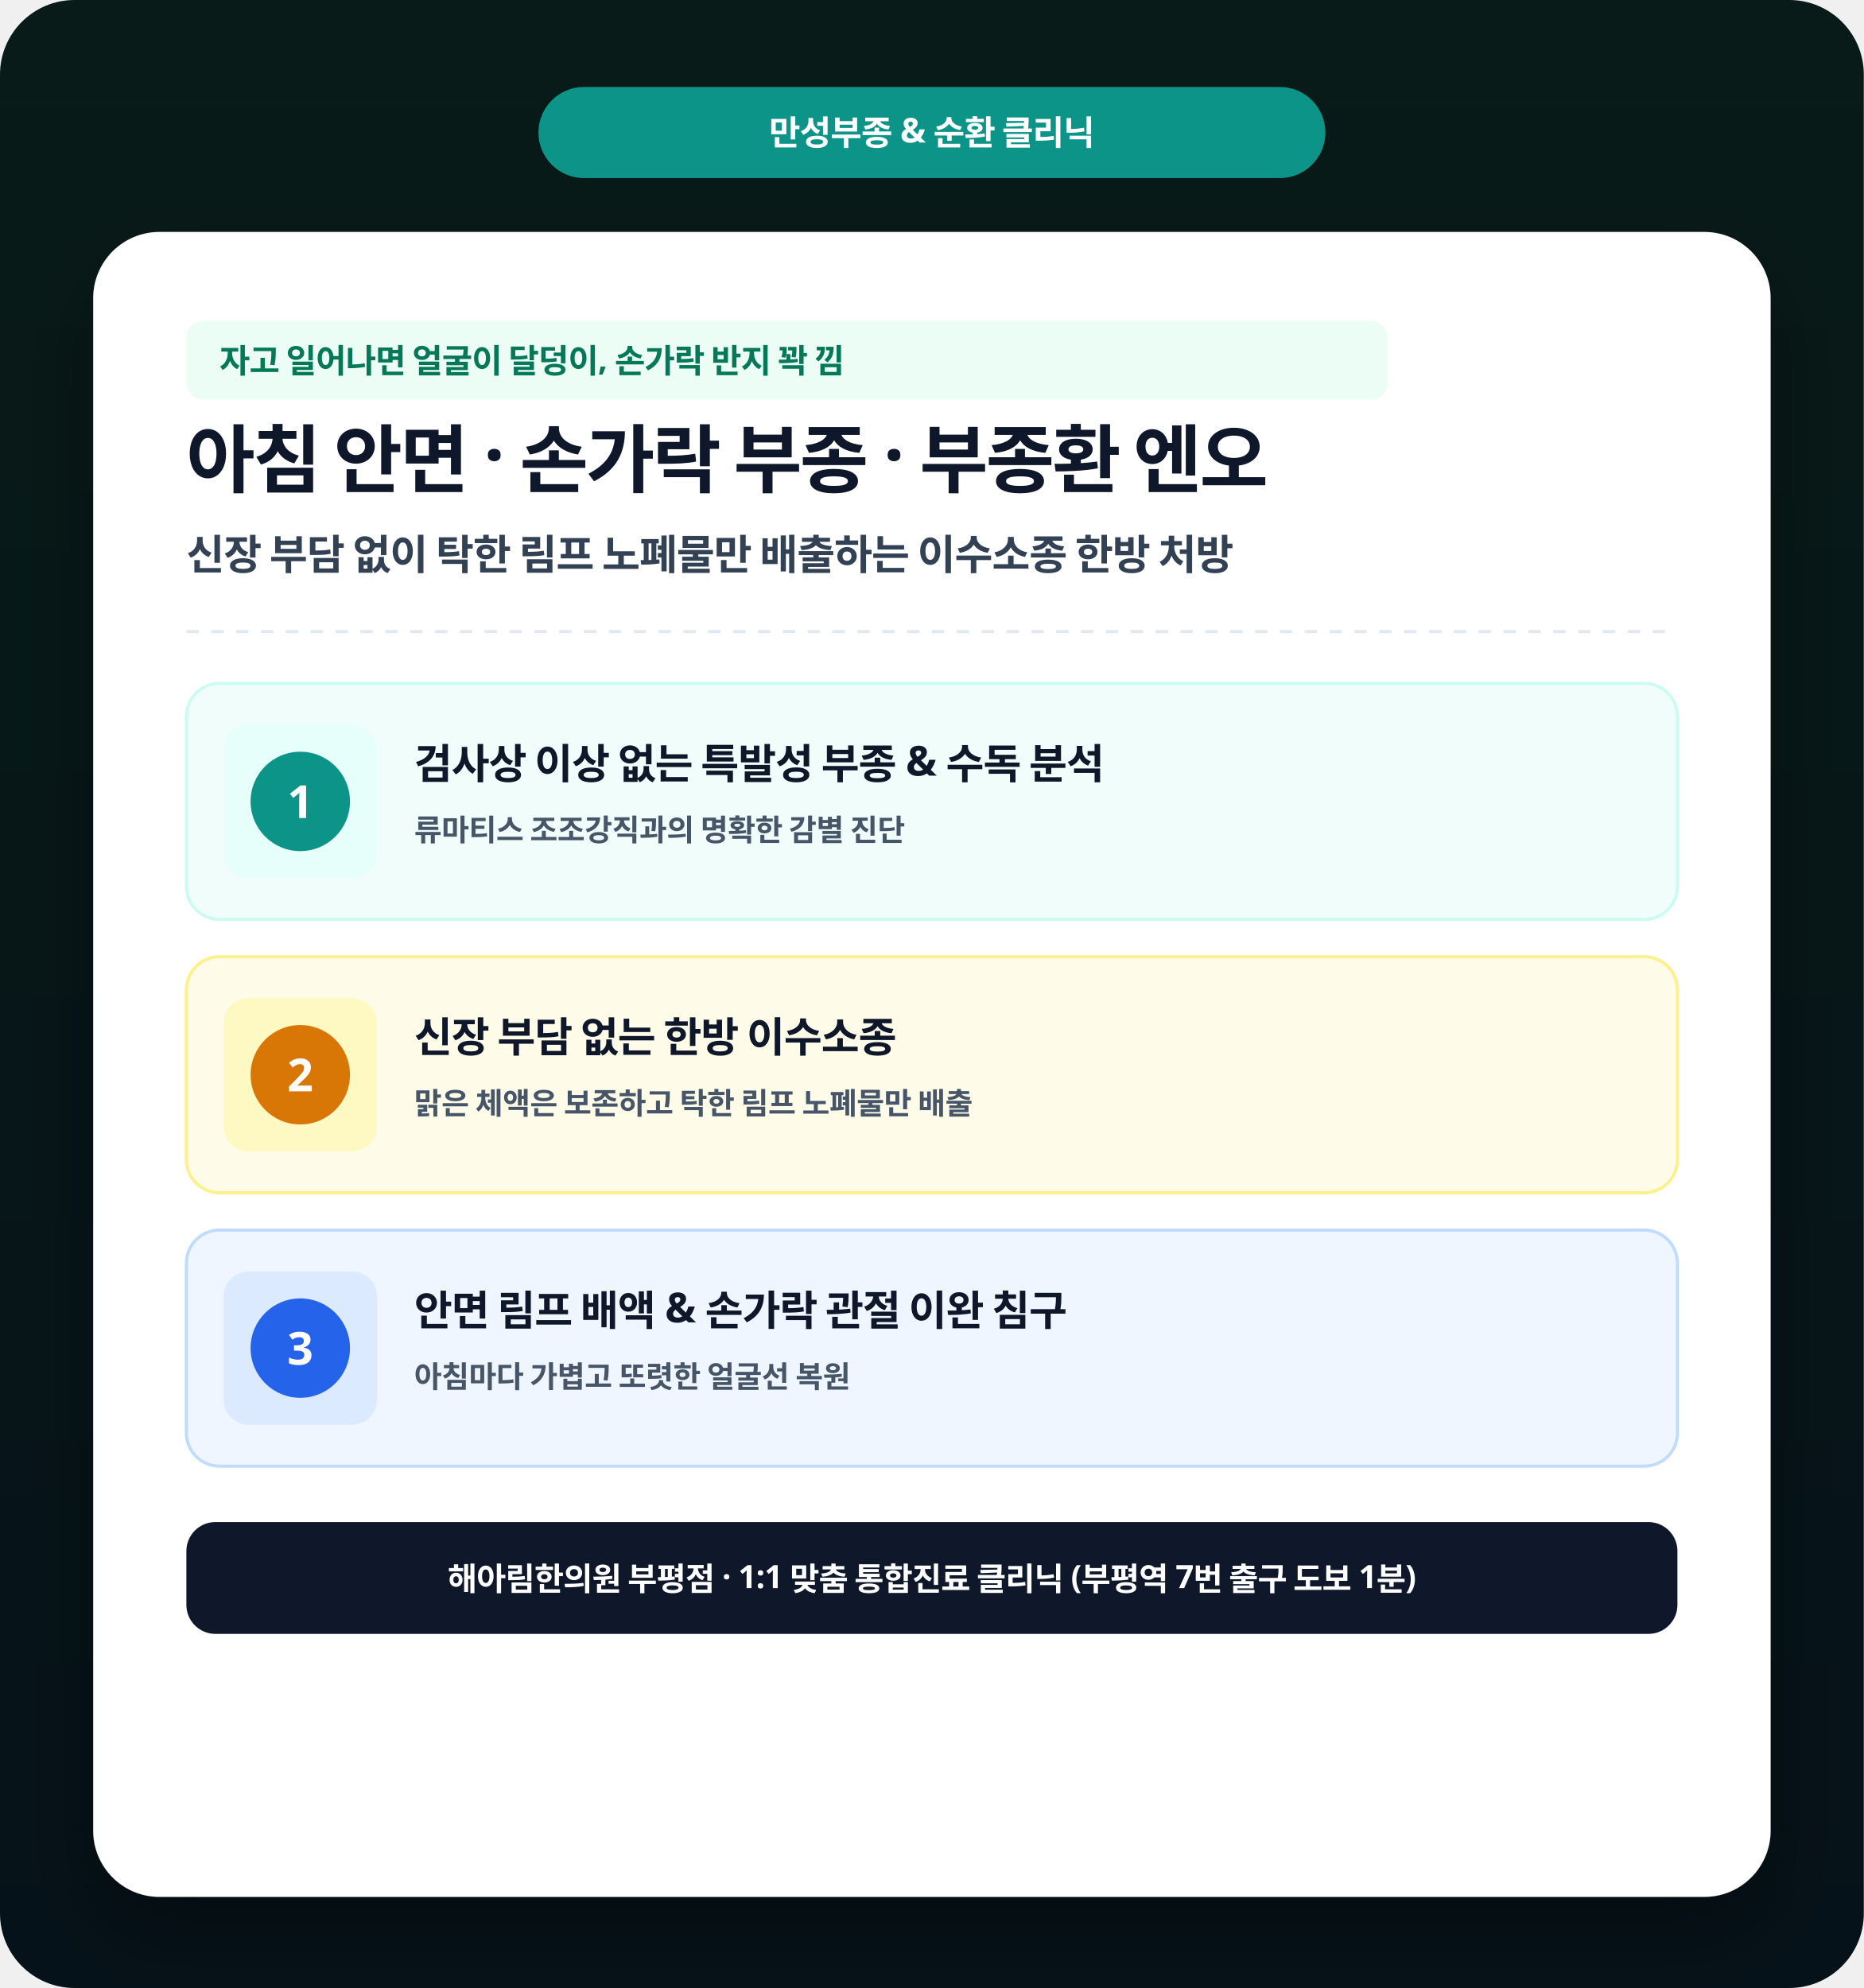
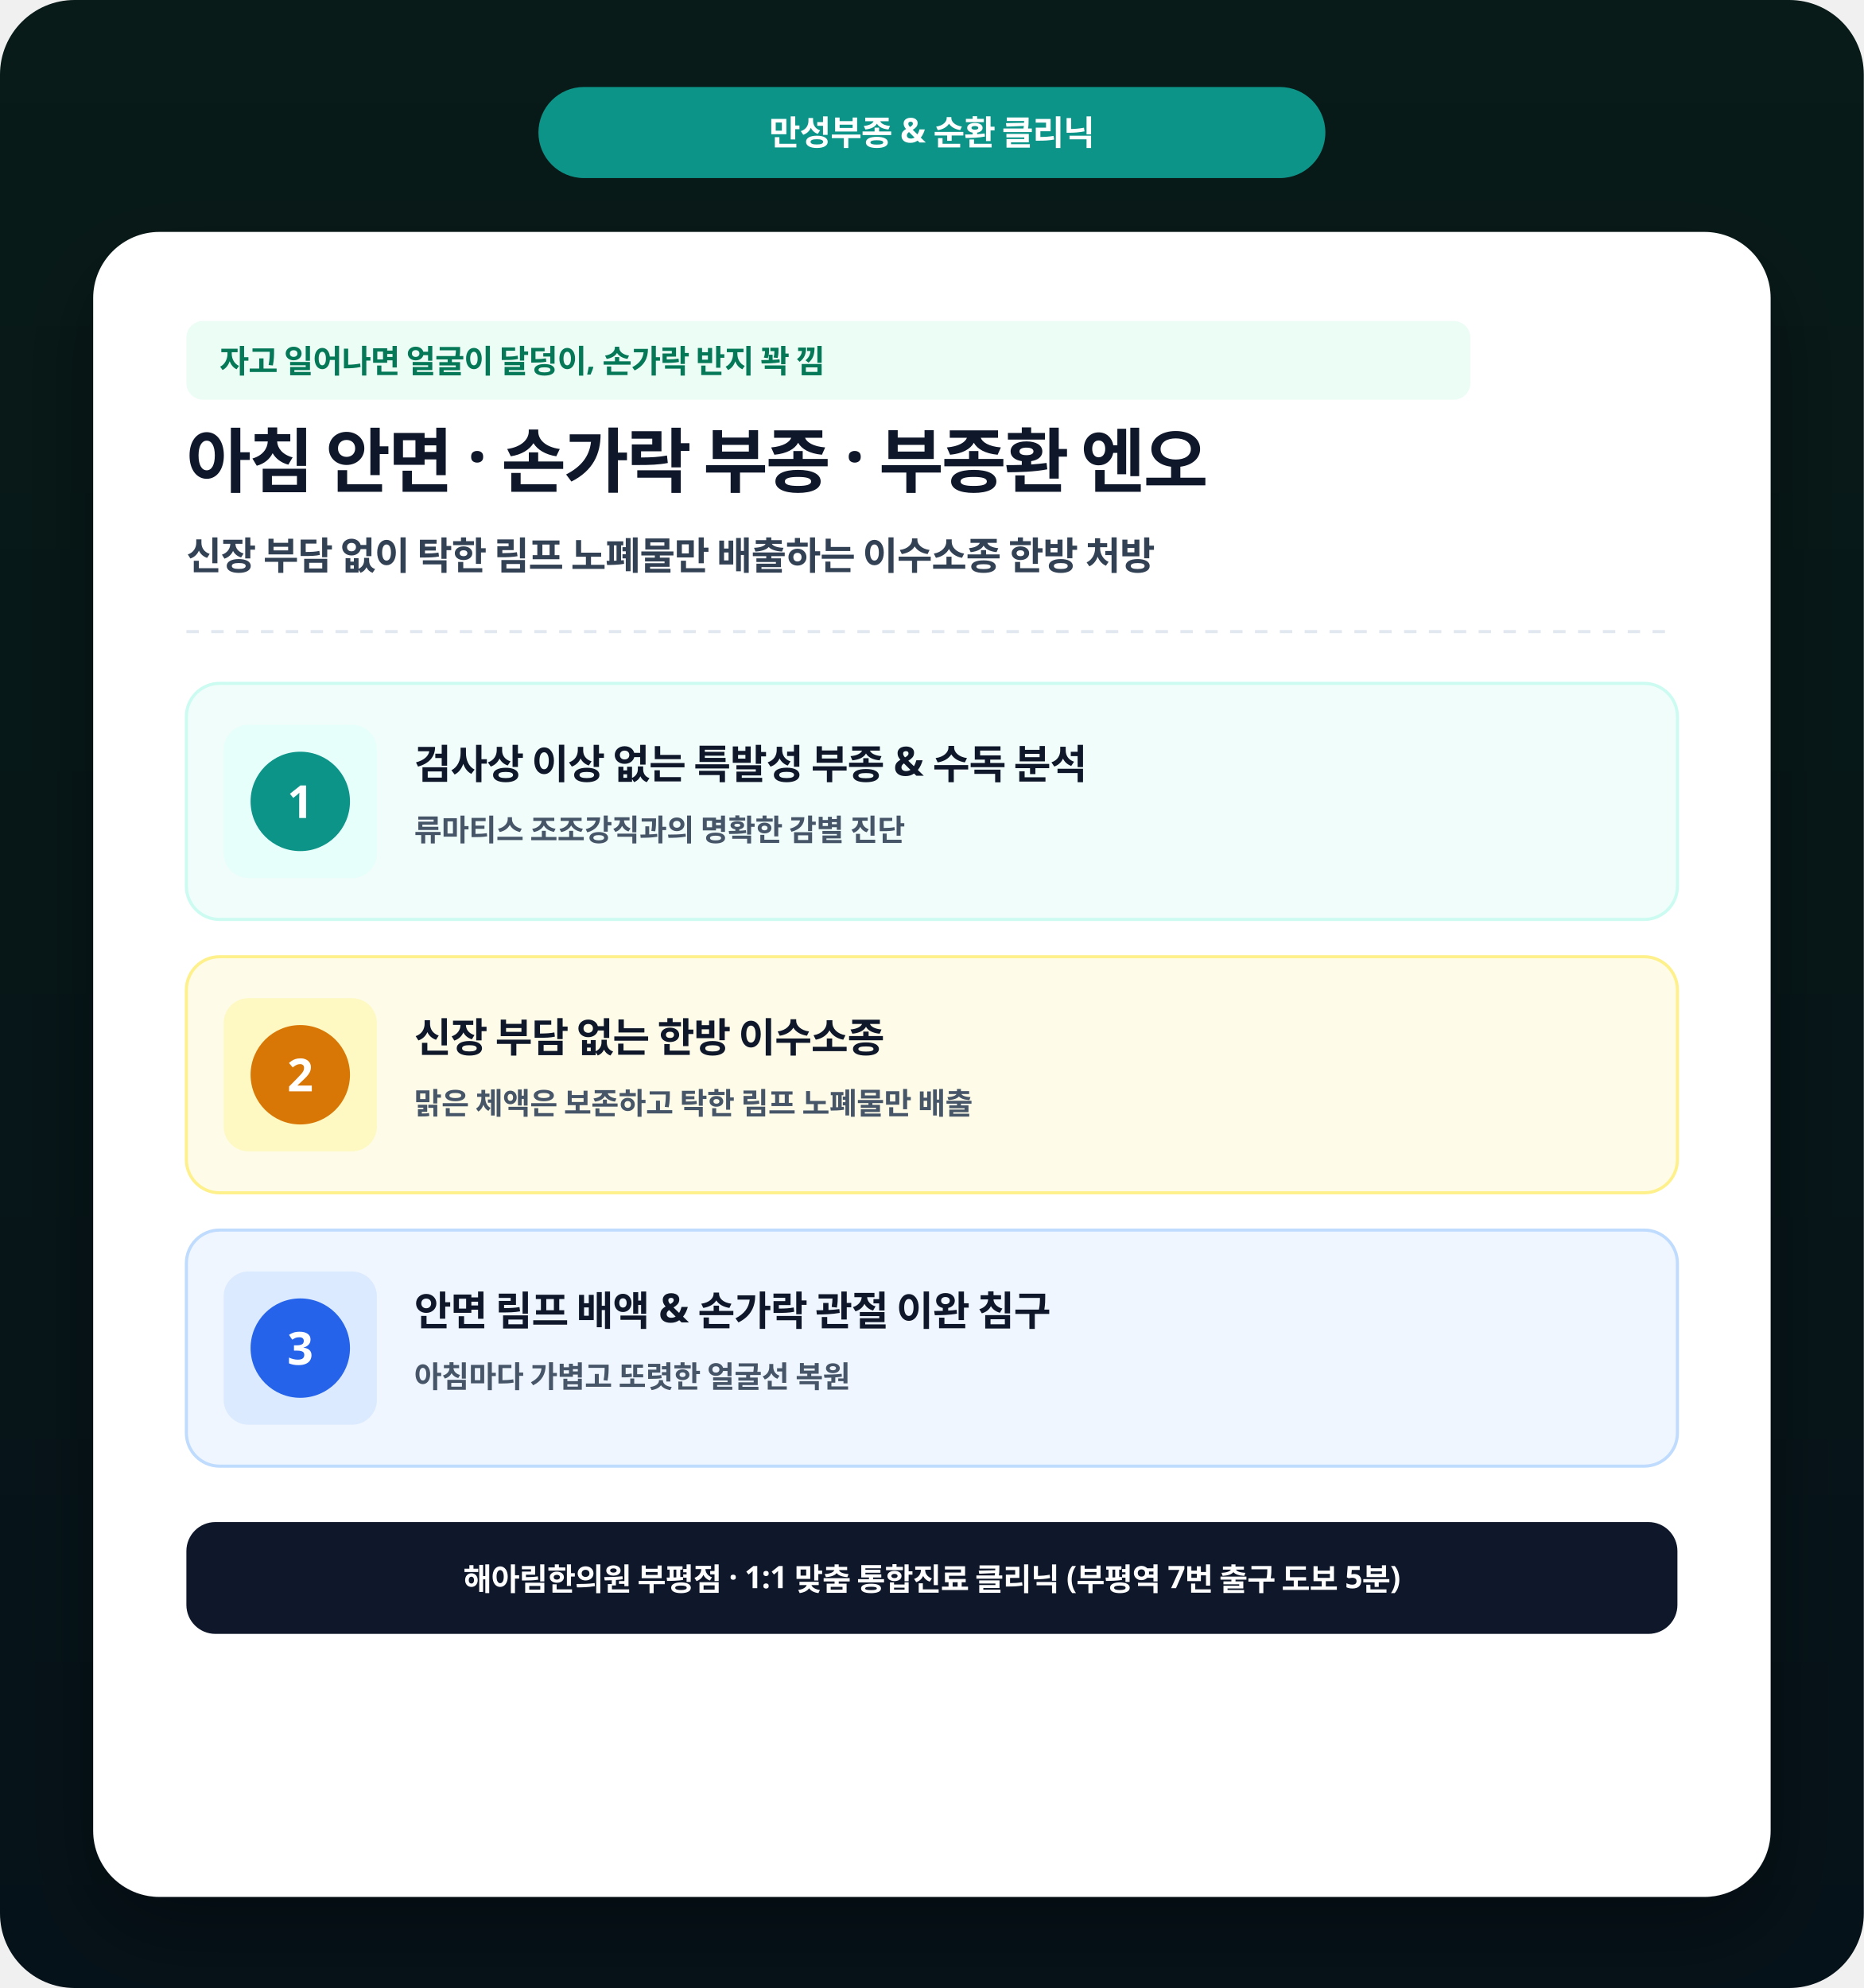
<svg xmlns="http://www.w3.org/2000/svg" width="900" height="960" viewBox="0 0 900 960">
  <defs>
    <linearGradient id="bgGrad" x1="0%" y1="0%" x2="0%" y2="100%">
      <stop offset="0%" stop-color="#081b18" />
      <stop offset="100%" stop-color="#061219" />
    </linearGradient>
    <filter id="cardShadow" x="-10%" y="-10%" width="120%" height="120%">
      <feDropShadow dx="0" dy="16" stdDeviation="20" flood-color="#000000" flood-opacity="0.35" />
    </filter>
  </defs>
  <rect x="0" y="0" width="900" height="960" rx="36" fill="url(#bgGrad)" />
  <g transform="translate(450, 64)">
    <rect x="-190" y="-22" width="380" height="44" rx="22" fill="#0d9488" />
    <text x="0" y="6" font-size="16.5" font-weight="900" fill="#ffffff" text-anchor="middle" font-family="Pretendard, 'Malgun Gothic', sans-serif" letter-spacing="-0.02em">
      만성부종 &amp; 순환 클리닉
    </text>
  </g>
  <g filter="url(#cardShadow)">
    <rect x="45" y="112" width="810" height="804" rx="32" fill="#ffffff" />
  </g>
  <g transform="translate(90, 155)">
-     <rect x="0" y="0" width="580" height="38" rx="8" fill="#ecfdf5" />
-     <text x="16" y="25" font-size="16" font-weight="900" fill="#047857" font-family="Pretendard, 'Malgun Gothic', sans-serif" letter-spacing="-0.02em">
+     <rect x="0" y="0" width="620" height="38" rx="8" fill="#ecfdf5" />
+     <text x="16" y="25" font-size="15.5" font-weight="900" fill="#047857" font-family="Pretendard, 'Malgun Gothic', sans-serif" letter-spacing="-0.02em">
      자고 일어나면 얼굴이 달덩이, 손가락 반지 꽉 낌
    </text>
  </g>
  <g transform="translate(90, 235)">
-     <text font-size="36" font-weight="900" fill="#0f172a" font-family="Pretendard, 'Malgun Gothic', sans-serif" letter-spacing="-0.03em">
+     <text font-size="34" font-weight="900" fill="#0f172a" font-family="Pretendard, 'Malgun Gothic', sans-serif" letter-spacing="-0.03em">
      아침 안면 · 손가락 부종 · 부종환 엔오
    </text>
  </g>
  <g transform="translate(90, 275)">
-     <text font-size="20" font-weight="800" fill="#334155" font-family="Pretendard, 'Malgun Gothic', sans-serif" letter-spacing="-0.02em">
+     <text font-size="18.5" font-weight="800" fill="#334155" font-family="Pretendard, 'Malgun Gothic', sans-serif" letter-spacing="-0.02em">
      신장 부담 없이 탁한 림프 노폐물만 배출하는 이수소종 한방 처방
    </text>
  </g>
  <line x1="90" y1="305" x2="810" y2="305" stroke="#e2e8f0" stroke-width="1.5" stroke-dasharray="6,6" />
  <g transform="translate(90, 330)">
    <rect x="0" y="0" width="720" height="114" rx="16" fill="#f0fdfa" stroke="#ccfbf1" stroke-width="1.5" />
    <rect x="18" y="20" width="74" height="74" rx="12" fill="#e6fffa" />
    <circle cx="55" cy="57" r="24" fill="#0d9488" />
    <text x="55" y="65" font-size="22" font-weight="900" fill="#ffffff" text-anchor="middle" font-family="Pretendard, 'Malgun Gothic', sans-serif">1</text>
-     <text x="110" y="46" font-size="20" font-weight="900" fill="#0f172a" font-family="Pretendard, 'Malgun Gothic', sans-serif" letter-spacing="-0.02em">
+     <text x="110" y="46" font-size="19.5" font-weight="900" fill="#0f172a" font-family="Pretendard, 'Malgun Gothic', sans-serif" letter-spacing="-0.02em">
      검사상 이상 없는 특발성 부종 &amp; 수독 분석
    </text>
    <text x="110" y="76" font-size="14.5" font-weight="600" fill="#475569" font-family="Pretendard, 'Malgun Gothic', sans-serif" letter-spacing="-0.01em">
      류마티스 조조강직과의 명확한 감별 진단
    </text>
  </g>
  <g transform="translate(90, 462)">
    <rect x="0" y="0" width="720" height="114" rx="16" fill="#fefce8" stroke="#fef08a" stroke-width="1.5" />
    <rect x="18" y="20" width="74" height="74" rx="12" fill="#fef9c3" />
    <circle cx="55" cy="57" r="24" fill="#d97706" />
    <text x="55" y="65" font-size="22" font-weight="900" fill="#ffffff" text-anchor="middle" font-family="Pretendard, 'Malgun Gothic', sans-serif">2</text>
-     <text x="110" y="46" font-size="20" font-weight="900" fill="#0f172a" font-family="Pretendard, 'Malgun Gothic', sans-serif" letter-spacing="-0.02em">
+     <text x="110" y="46" font-size="19.5" font-weight="900" fill="#0f172a" font-family="Pretendard, 'Malgun Gothic', sans-serif" letter-spacing="-0.02em">
      신장 부담 없는 한방 이수소종
    </text>
    <text x="110" y="76" font-size="14.5" font-weight="600" fill="#475569" font-family="Pretendard, 'Malgun Gothic', sans-serif" letter-spacing="-0.01em">
      맑은 체액은 보존하고 탁한 림프 노폐물만 배출
    </text>
  </g>
  <g transform="translate(90, 594)">
    <rect x="0" y="0" width="720" height="114" rx="16" fill="#eff6ff" stroke="#bfdbfe" stroke-width="1.5" />
    <rect x="18" y="20" width="74" height="74" rx="12" fill="#dbeafe" />
    <circle cx="55" cy="57" r="24" fill="#2563eb" />
    <text x="55" y="65" font-size="22" font-weight="900" fill="#ffffff" text-anchor="middle" font-family="Pretendard, 'Malgun Gothic', sans-serif">3</text>
-     <text x="110" y="46" font-size="20" font-weight="900" fill="#0f172a" font-family="Pretendard, 'Malgun Gothic', sans-serif" letter-spacing="-0.02em">
+     <text x="110" y="46" font-size="19.5" font-weight="900" fill="#0f172a" font-family="Pretendard, 'Malgun Gothic', sans-serif" letter-spacing="-0.02em">
      안면 림프 배액 &amp; 손가락 관절 이완 침구
    </text>
    <text x="110" y="76" font-size="14.5" font-weight="600" fill="#475569" font-family="Pretendard, 'Malgun Gothic', sans-serif" letter-spacing="-0.01em">
      아침마다 가볍고 또렷한 얼굴선 복원
    </text>
  </g>
  <g transform="translate(90, 735)">
    <rect x="0" y="0" width="720" height="54" rx="14" fill="#0f172a" />
-     <text x="360" y="33" font-size="15.5" font-weight="800" fill="#ffffff" text-anchor="middle" font-family="Pretendard, 'Malgun Gothic', sans-serif" letter-spacing="-0.02em">
-       해아림한의원 부평점 · 1:1 맞춤 통합진료 클리닉 (부평역 7번 출구 도보 1분)
+     <text x="360" y="33" font-size="15" font-weight="800" fill="#ffffff" text-anchor="middle" font-family="Pretendard, 'Malgun Gothic', sans-serif" letter-spacing="-0.02em">
+       해아림한의원 부평점 · 1:1 맞춤 통합진료 클리닉 (부평역 7번 출구 도보 5분)
    </text>
  </g>
</svg>
